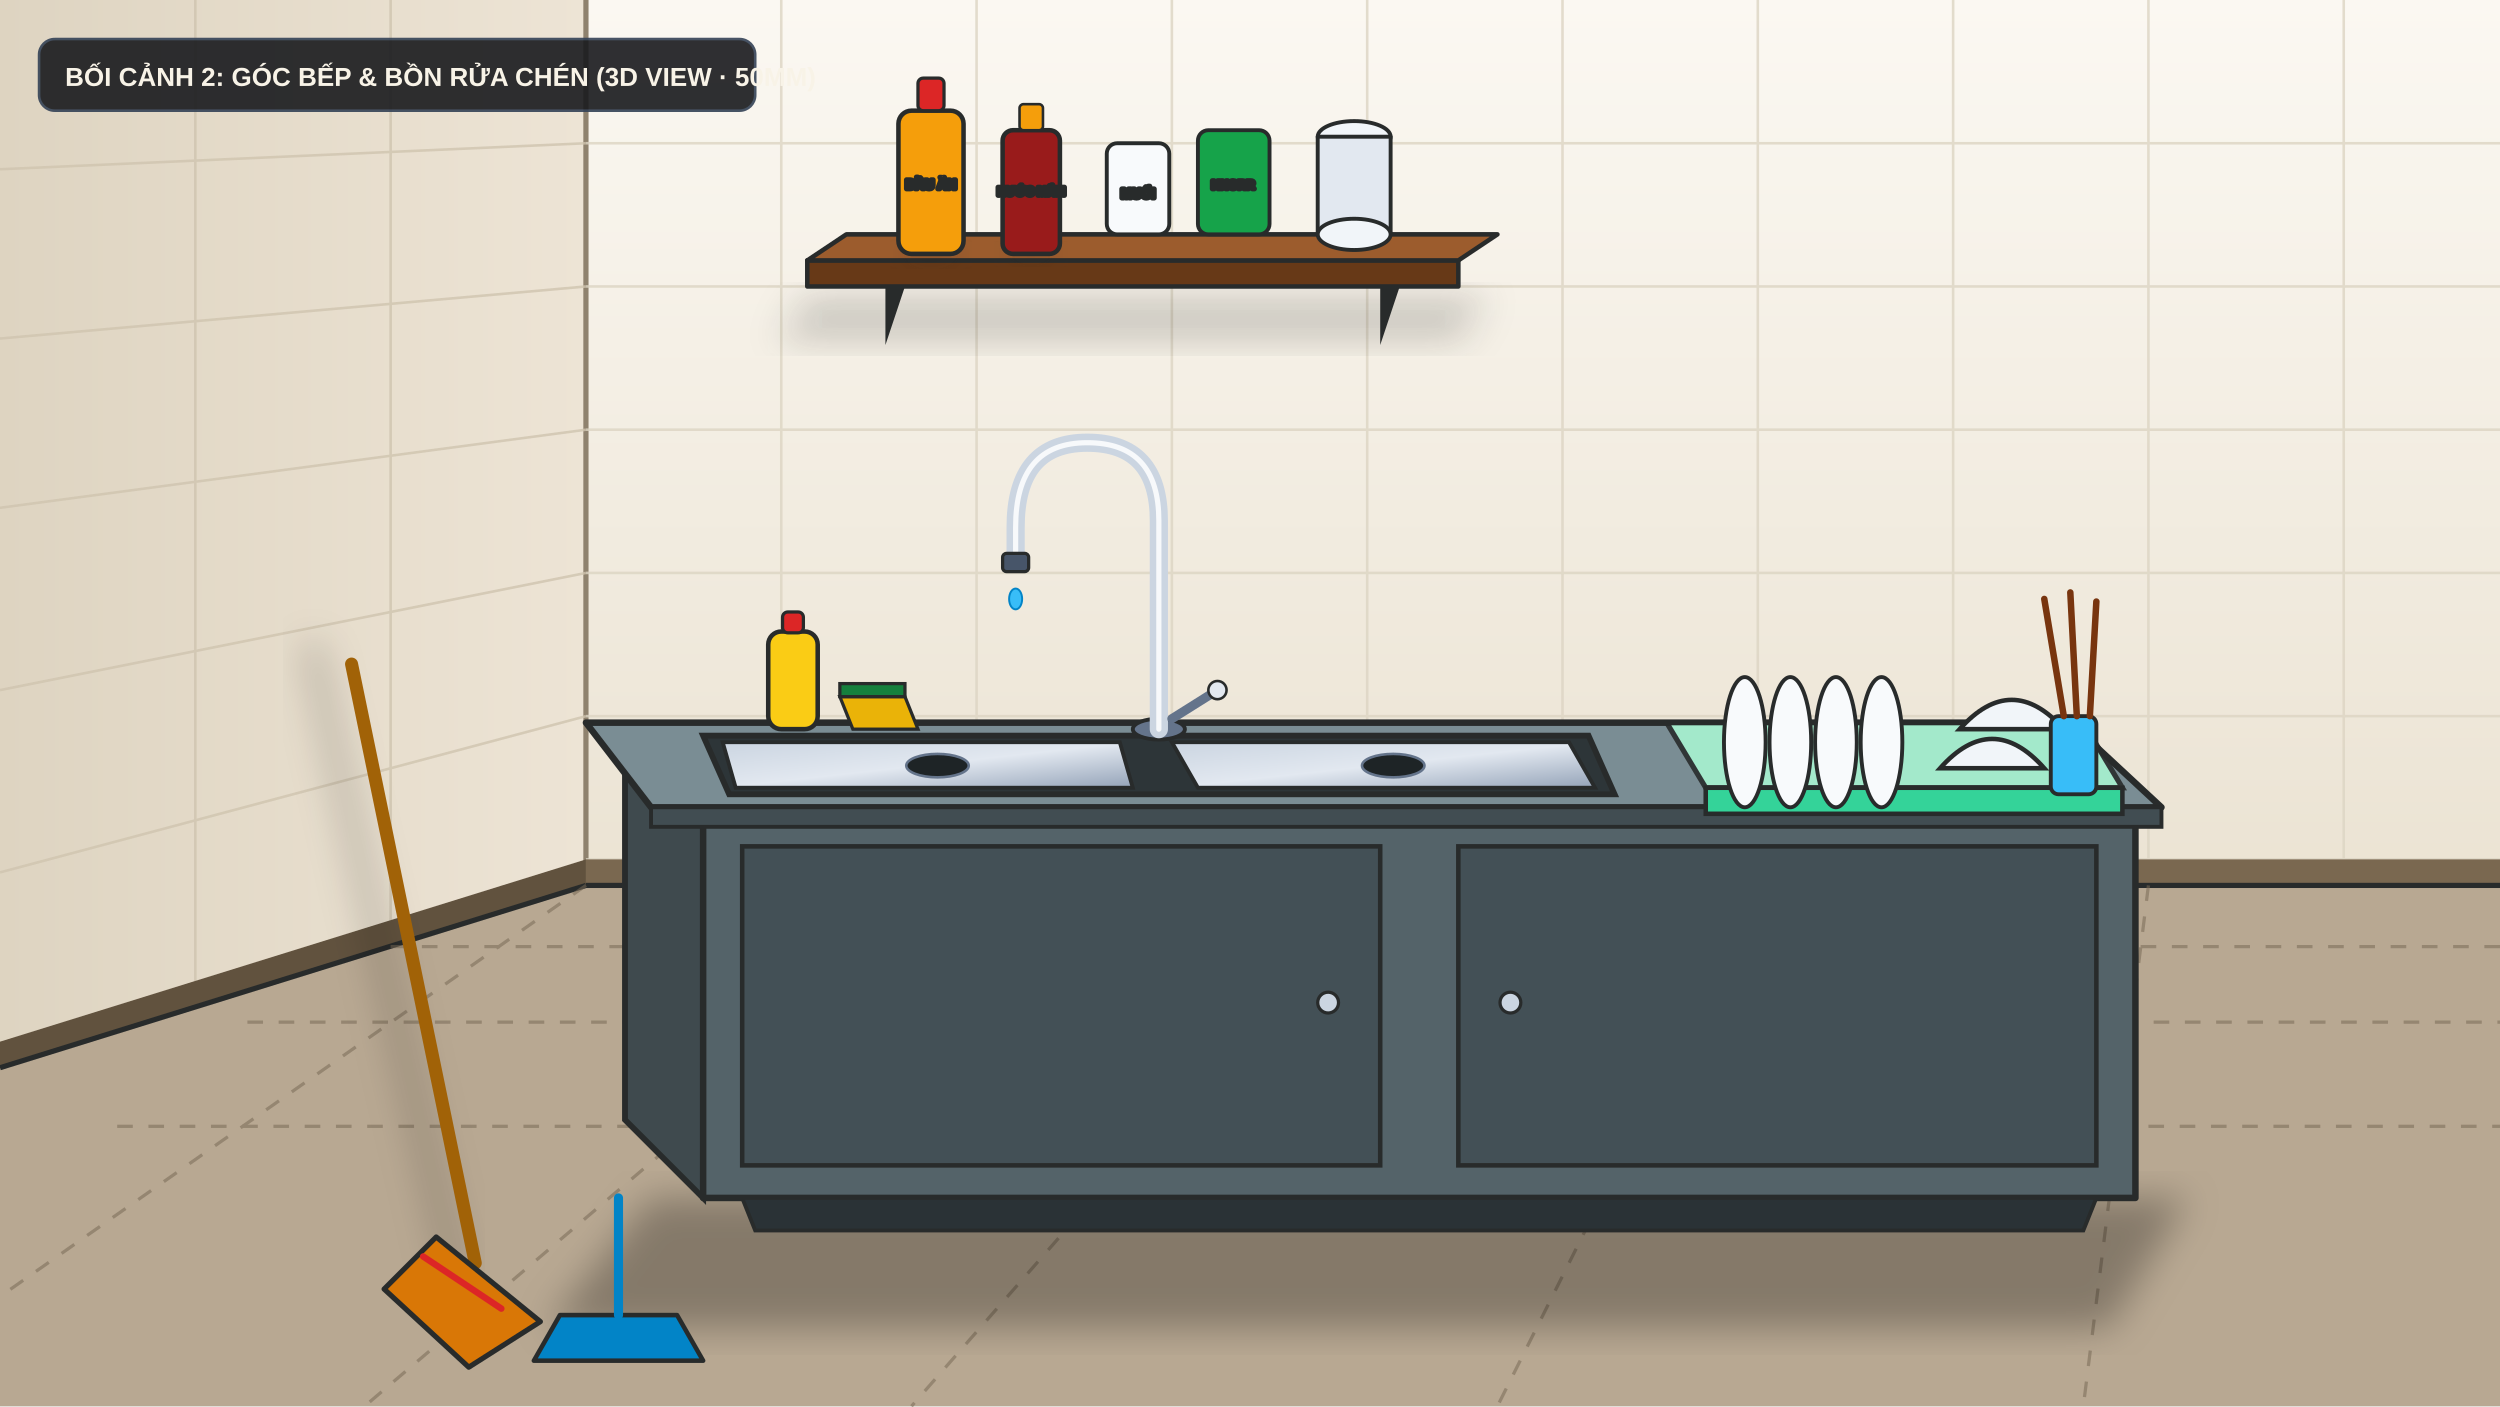
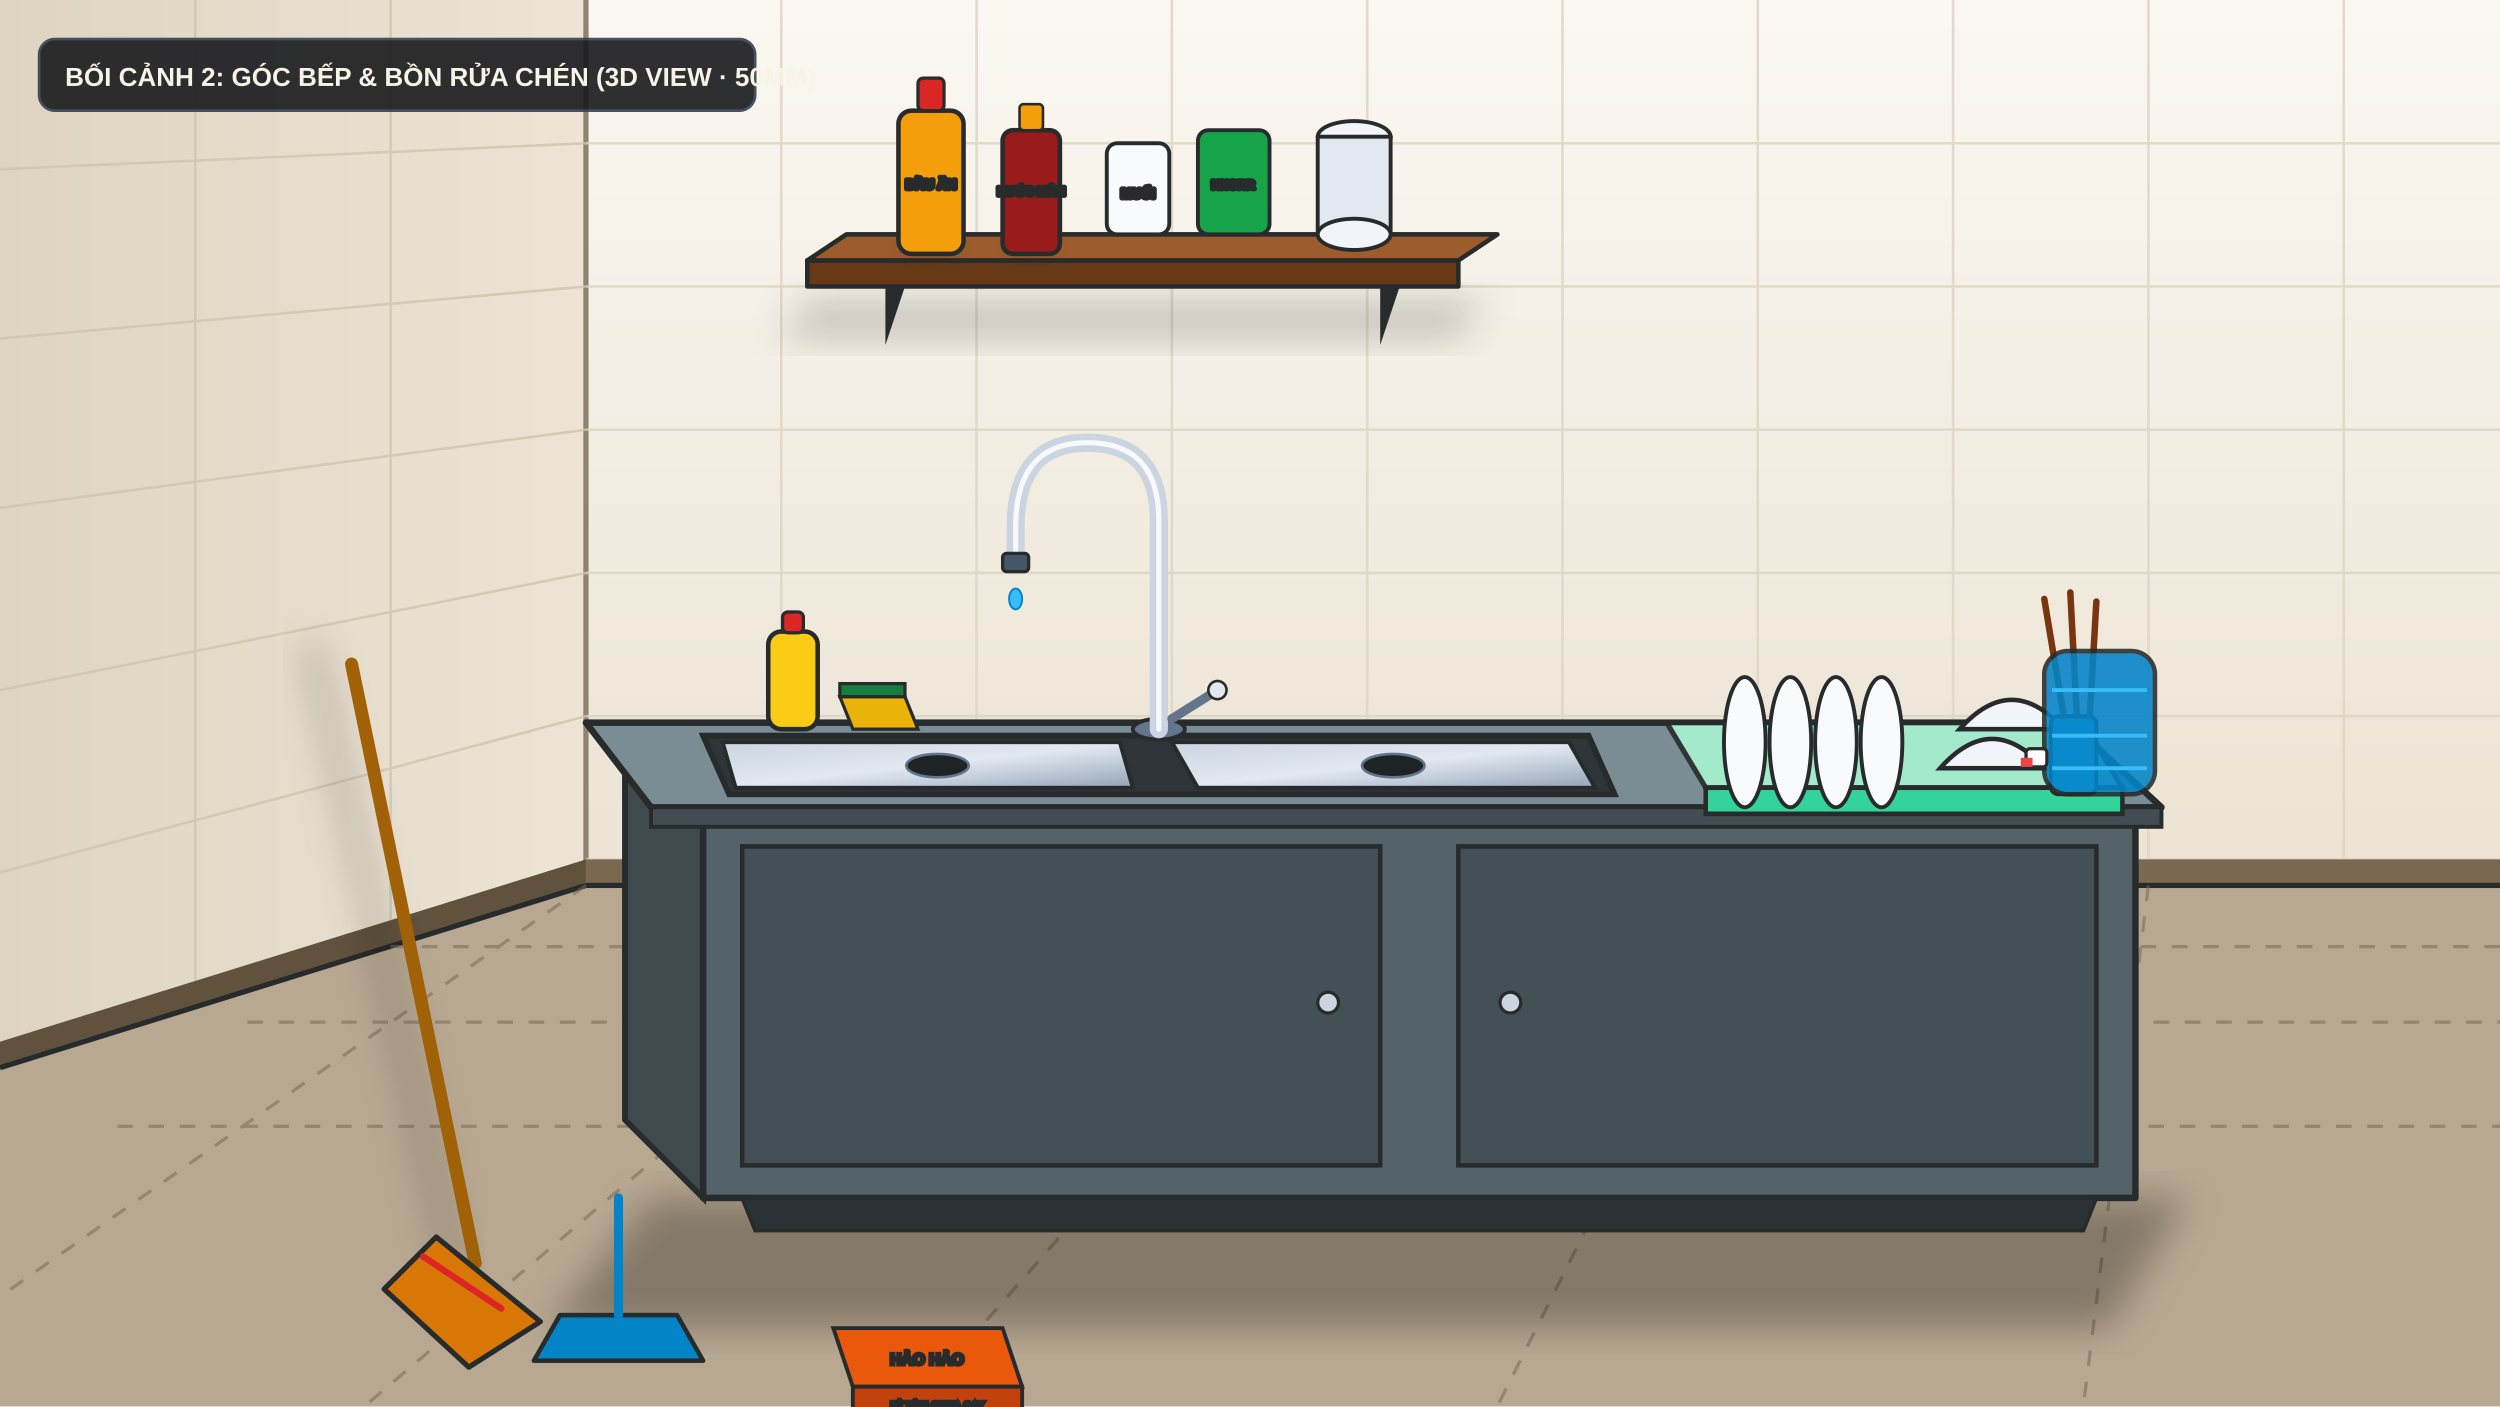
<svg xmlns="http://www.w3.org/2000/svg" width="1920" height="1080" viewBox="0 0 1920 1080">
  <defs>
    <linearGradient id="tile-wall-back" x1="0%" y1="0%" x2="0%" y2="100%">
      <stop offset="0%" stop-color="#fbf8f2" />
      <stop offset="100%" stop-color="#ebe3d3" />
    </linearGradient>
    <linearGradient id="tile-wall-left" x1="0%" y1="0%" x2="100%" y2="0%">
      <stop offset="0%" stop-color="#ded4c1" />
      <stop offset="100%" stop-color="#ede4d5" />
    </linearGradient>
    <linearGradient id="inox-top" x1="0%" y1="0%" x2="100%" y2="100%">
      <stop offset="0%" stop-color="#cbd5e1" />
      <stop offset="50%" stop-color="#e2e8f0" />
      <stop offset="100%" stop-color="#94a3b8" />
    </linearGradient>
    <linearGradient id="inox-front" x1="0%" y1="0%" x2="0%" y2="100%">
      <stop offset="0%" stop-color="#64748b" />
      <stop offset="100%" stop-color="#475569" />
    </linearGradient>
    <filter id="sink-shadow" x="-20%" y="-20%" width="140%" height="140%">
      <feGaussianBlur stdDeviation="14" />
    </filter>
  </defs>
  <polygon points="450,0 1920,0 1920,680 450,680" fill="url(#tile-wall-back)" />
  <polygon points="0,0 450,0 450,680 0,820" fill="url(#tile-wall-left)" />
  <line x1="450" y1="0" x2="450" y2="680" stroke="#8f826e" stroke-width="4" />
  <g stroke="#dcd4c3" stroke-width="2" opacity="0.8">
    <path d="M450 110 H1920 M450 220 H1920 M450 330 H1920 M450 440 H1920 M450 550 H1920 M450 660 H1920" />
    <path d="M600 0 V680 M750 0 V680 M900 0 V680 M1050 0 V680 M1200 0 V680 M1350 0 V680 M1500 0 V680 M1650 0 V680 M1800 0 V680" />
  </g>
  <g stroke="#cfc4af" stroke-width="2" opacity="0.8">
    <line x1="0" y1="130" x2="450" y2="110" />
    <line x1="0" y1="260" x2="450" y2="220" />
    <line x1="0" y1="390" x2="450" y2="330" />
    <line x1="0" y1="530" x2="450" y2="440" />
    <line x1="0" y1="670" x2="450" y2="550" />
    <line x1="150" y1="0" x2="150" y2="775" />
    <line x1="300" y1="0" x2="300" y2="725" />
  </g>
  <polygon points="0,820 450,680 1920,680 1920,1080 0,1080" fill="#b8a892" />
  <polygon points="0,820 450,680 450,660 0,800" fill="#61523e" />
  <polygon points="450,680 1920,680 1920,660 450,660" fill="#7a6850" />
  <line x1="0" y1="820" x2="450" y2="680" stroke="#282b2b" stroke-width="4" />
  <line x1="450" y1="680" x2="1920" y2="680" stroke="#282b2b" stroke-width="4" />
  <g stroke="#786955" stroke-width="2.5" opacity="0.55" stroke-dasharray="12 12">
    <line x1="450" y1="680" x2="-120" y2="1080" />
    <line x1="750" y1="680" x2="280" y2="1080" />
    <line x1="1050" y1="680" x2="700" y2="1080" />
    <line x1="1350" y1="680" x2="1150" y2="1080" />
    <line x1="1650" y1="680" x2="1600" y2="1080" />
    <line x1="300" y1="727" x2="1920" y2="727" />
    <line x1="190" y1="785" x2="1920" y2="785" />
    <line x1="90" y1="865" x2="1920" y2="865" />
  </g>
  <g transform="translate(620 180)" stroke="#282b2b" stroke-width="4" stroke-linejoin="round">
    <polygon points="0,45 520,45 500,85 -20,85" fill="#000" opacity="0.15" filter="url(#sink-shadow)" />
    <rect x="0" y="20" width="500" height="20" fill="#673917" stroke="#282b2b" stroke-width="3.5" />
    <polygon points="0,20 500,20 530,0 30,0" fill="#9c5c2d" stroke="#282b2b" stroke-width="3.5" />
    <polygon points="60,40 60,85 75,40" fill="#282b2b" stroke="none" />
    <polygon points="440,40 440,85 455,40" fill="#282b2b" stroke="none" />
    <g transform="translate(70 -110)">
      <ellipse cx="25" cy="125" rx="22" ry="8" fill="#000" opacity="0.2" filter="url(#sink-shadow)" />
      <rect x="0" y="15" width="50" height="110" rx="10" fill="#f59e0b" stroke="#282b2b" stroke-width="3.5" />
      <rect x="15" y="-10" width="20" height="25" rx="4" fill="#dc2626" stroke="#282b2b" stroke-width="2.5" />
      <text x="25" y="75" font-family="Arial" font-size="10" font-weight="bold" fill="#78350f" text-anchor="middle">DẦU ĂN</text>
    </g>
    <g transform="translate(150 -95)">
      <ellipse cx="22" cy="110" rx="20" ry="7" fill="#000" opacity="0.2" filter="url(#sink-shadow)" />
      <rect x="0" y="15" width="44" height="95" rx="8" fill="#991b1b" stroke="#282b2b" stroke-width="3.5" />
      <rect x="13" y="-5" width="18" height="20" rx="3" fill="#f59e0b" stroke="#282b2b" stroke-width="2" />
      <text x="22" y="65" font-family="Arial" font-size="9" font-weight="bold" fill="#fef08a" text-anchor="middle">NƯỚC MẮM</text>
    </g>
    <g transform="translate(230 -70)">
      <rect x="0" y="0" width="48" height="70" rx="8" fill="#f8fafc" stroke="#282b2b" stroke-width="3" />
      <text x="24" y="42" font-family="Arial" font-size="10" font-weight="bold" fill="#334155" text-anchor="middle">MUỐI</text>
    </g>
    <g transform="translate(300 -80)">
      <rect x="0" y="0" width="55" height="80" rx="8" fill="#16a34a" stroke="#282b2b" stroke-width="3" />
      <text x="27" y="45" font-family="Arial" font-size="9" font-weight="bold" fill="#ffffff" text-anchor="middle">KNORR</text>
    </g>
    <g transform="translate(390 -75)">
      <ellipse cx="30" cy="0" rx="28" ry="12" fill="#f1f5f9" stroke="#282b2b" stroke-width="3" />
      <rect x="2" y="0" width="56" height="75" fill="#e2e8f0" stroke="#282b2b" stroke-width="3" />
      <ellipse cx="30" cy="75" rx="28" ry="12" fill="#f1f5f9" stroke="#282b2b" stroke-width="3" />
    </g>
  </g>
  <g id="sink-main-3d" transform="translate(540 460)">
    <polygon points="-40,460 1140,460 1080,560 -120,560" fill="#000" opacity="0.28" filter="url(#sink-shadow)" />
    <polygon points="-60,110 0,160 0,460 -60,400" fill="#3f4a4e" stroke="#282b2b" stroke-width="4.5" />
    <polygon points="0,160 1100,160 1100,460 0,460" fill="#546369" stroke="#282b2b" stroke-width="5" stroke-linejoin="round" />
    <polygon points="30,460 1070,460 1060,485 40,485" fill="#2a3236" stroke="#282b2b" stroke-width="3" />
    <rect x="30" y="190" width="490" height="245" fill="#435056" stroke="#282b2b" stroke-width="3.5" />
    <rect x="580" y="190" width="490" height="245" fill="#435056" stroke="#282b2b" stroke-width="3.5" />
    <circle cx="480" cy="310" r="8" fill="#cbd5e1" stroke="#282b2b" stroke-width="2.5" />
    <circle cx="620" cy="310" r="8" fill="#cbd5e1" stroke="#282b2b" stroke-width="2.5" />
    <polygon points="-90,95 1050,95 1120,160 -40,160" fill="#7a8d94" stroke="#282b2b" stroke-width="5" stroke-linejoin="round" />
    <polygon points="-40,160 1120,160 1120,175 -40,175" fill="#414d52" stroke="#282b2b" stroke-width="3" />
    <polygon points="0,105 680,105 700,150 20,150" fill="#2d3538" stroke="#282b2b" stroke-width="4.5" />
    <polygon points="15,110 320,110 330,145 25,145" fill="url(#inox-top)" stroke="#282b2b" stroke-width="3" />
    <polygon points="360,110 665,110 685,145 380,145" fill="url(#inox-top)" stroke="#282b2b" stroke-width="3" />
    <ellipse cx="180" cy="128" rx="24" ry="9" fill="#1e2426" stroke="#64748b" stroke-width="2" />
    <ellipse cx="530" cy="128" rx="24" ry="9" fill="#1e2426" stroke="#64748b" stroke-width="2" />
    <g transform="translate(350 100)">
      <ellipse cx="0" cy="0" rx="20" ry="8" fill="#64748b" stroke="#282b2b" stroke-width="3" />
      <path d="M0 0 V-160 Q0 -220 -55 -220 Q-110 -220 -110 -155 V-135" fill="none" stroke="#cbd5e1" stroke-width="14" stroke-linecap="round" />
      <path d="M0 0 V-160 Q0 -220 -55 -220 Q-110 -220 -110 -155 V-135" fill="none" stroke="#ffffff" stroke-width="4" stroke-linecap="round" opacity="0.85" />
      <rect x="-120" y="-135" width="20" height="14" rx="3" fill="#475569" stroke="#282b2b" stroke-width="2.5" />
      <ellipse cx="-110" cy="-100" rx="5" ry="8" fill="#38bdf8" stroke="#0284c7" stroke-width="1.5" />
      <line x1="10" y1="-8" x2="45" y2="-30" stroke="#64748b" stroke-width="7" stroke-linecap="round" />
      <circle cx="45" cy="-30" r="7" fill="#e2e8f0" stroke="#282b2b" stroke-width="2" />
    </g>
    <g transform="translate(740 30)">
      <polygon points="0,65 320,65 350,115 30,115" fill="#a7f3d0" stroke="#282b2b" stroke-width="4" opacity="0.9" />
      <polygon points="30,115 350,115 350,135 30,135" fill="#34d399" stroke="#282b2b" stroke-width="3.5" />
      <ellipse cx="60" cy="80" rx="16" ry="50" fill="#f8fafc" stroke="#282b2b" stroke-width="3" />
      <ellipse cx="95" cy="80" rx="16" ry="50" fill="#f8fafc" stroke="#282b2b" stroke-width="3" />
      <ellipse cx="130" cy="80" rx="16" ry="50" fill="#f8fafc" stroke="#282b2b" stroke-width="3" />
      <ellipse cx="165" cy="80" rx="16" ry="50" fill="#f8fafc" stroke="#282b2b" stroke-width="3" />
      <path d="M210 100 Q250 55 290 100 Z" fill="#f1f5f9" stroke="#282b2b" stroke-width="3.5" />
      <path d="M225 70 Q265 25 305 70 Z" fill="#f1f5f9" stroke="#282b2b" stroke-width="3.5" />
      <rect x="295" y="60" width="35" height="60" rx="6" fill="#38bdf8" stroke="#282b2b" stroke-width="3" />
      <line x1="305" y1="60" x2="290" y2="-30" stroke="#78350f" stroke-width="5" stroke-linecap="round" />
      <line x1="315" y1="60" x2="310" y2="-35" stroke="#78350f" stroke-width="5" stroke-linecap="round" />
      <line x1="325" y1="60" x2="330" y2="-28" stroke="#78350f" stroke-width="5" stroke-linecap="round" />
    </g>
    <g transform="translate(50 90)">
      <rect x="0" y="-65" width="38" height="75" rx="10" fill="#facc15" stroke="#282b2b" stroke-width="3.5" />
      <rect x="11" y="-80" width="16" height="16" rx="4" fill="#dc2626" stroke="#282b2b" stroke-width="2.5" />
      <polygon points="55,-15 105,-15 115,10 65,10" fill="#eab308" stroke="#282b2b" stroke-width="2.5" />
      <polygon points="55,-25 105,-25 105,-15 55,-15" fill="#15803d" stroke="#282b2b" stroke-width="2.5" />
+       <g transform="translate(980 -50)" stroke="#282b2b" stroke-width="3.5">
+         <rect x="0" y="0" width="85" height="110" rx="18" fill="#0284c7" opacity="0.88" />
+         <line x1="6" y1="30" x2="79" y2="30" stroke="#38bdf8" stroke-width="3" />
+         <line x1="6" y1="65" x2="79" y2="65" stroke="#38bdf8" stroke-width="3" />
+         <line x1="6" y1="90" x2="79" y2="90" stroke="#38bdf8" stroke-width="3" />
+         <rect x="-14" y="75" width="16" height="14" rx="3" fill="#ffffff" stroke="#282b2b" stroke-width="2.5" />
+         <rect x="-18" y="82" width="9" height="7" fill="#ef4444" stroke="none" />
+       </g>
+       <g transform="translate(50 470)" stroke="#282b2b" stroke-width="3">
+         <polygon points="0,0 130,0 145,45 15,45" fill="#ea580c" stroke="#282b2b" stroke-width="3" />
+         <polygon points="15,45 145,45 145,75 15,75" fill="#c2410c" stroke="#282b2b" stroke-width="3" />
+         <text x="72" y="28" font-family="Arial" font-size="12" font-weight="900" fill="#fef08a" text-anchor="middle">HẢO HẢO</text>
+         <text x="80" y="62" font-family="Arial" font-size="8" font-weight="bold" fill="#ffffff" text-anchor="middle">MÌ TÔM CHUA CAY</text>
+       </g>
    </g>
  </g>
  <g transform="translate(380 540)" stroke="#282b2b" stroke-width="4" stroke-linejoin="round">
    <line x1="-30" y1="440" x2="-140" y2="-40" stroke="#000" stroke-width="16" opacity="0.2" stroke-linecap="round" filter="url(#sink-shadow)" />
    <line x1="-15" y1="430" x2="-110" y2="-30" stroke="#a16207" stroke-width="10" stroke-linecap="round" />
    <polygon points="-45,410 35,475 -20,510 -85,450" fill="#d97706" stroke="#282b2b" stroke-width="4" />
    <line x1="-55" y1="425" x2="5" y2="465" stroke="#dc2626" stroke-width="5" stroke-linecap="round" />
    <path d="M50 470 L140 470 L160 505 L30 505 Z" fill="#0284c7" stroke="#282b2b" stroke-width="3.5" />
    <line x1="95" y1="470" x2="95" y2="380" stroke="#0284c7" stroke-width="7" stroke-linecap="round" />
  </g>
  <rect x="30" y="30" width="550" height="55" rx="12" fill="#181a1d" opacity="0.9" stroke="#334155" stroke-width="2" />
  <text x="50" y="66" font-family="Arial, sans-serif" font-size="20" font-weight="bold" fill="#f8f3e7">BỐI CẢNH 2: GÓC BẾP &amp; BỒN RỬA CHÉN (3D VIEW · 50MM)</text>
</svg>
